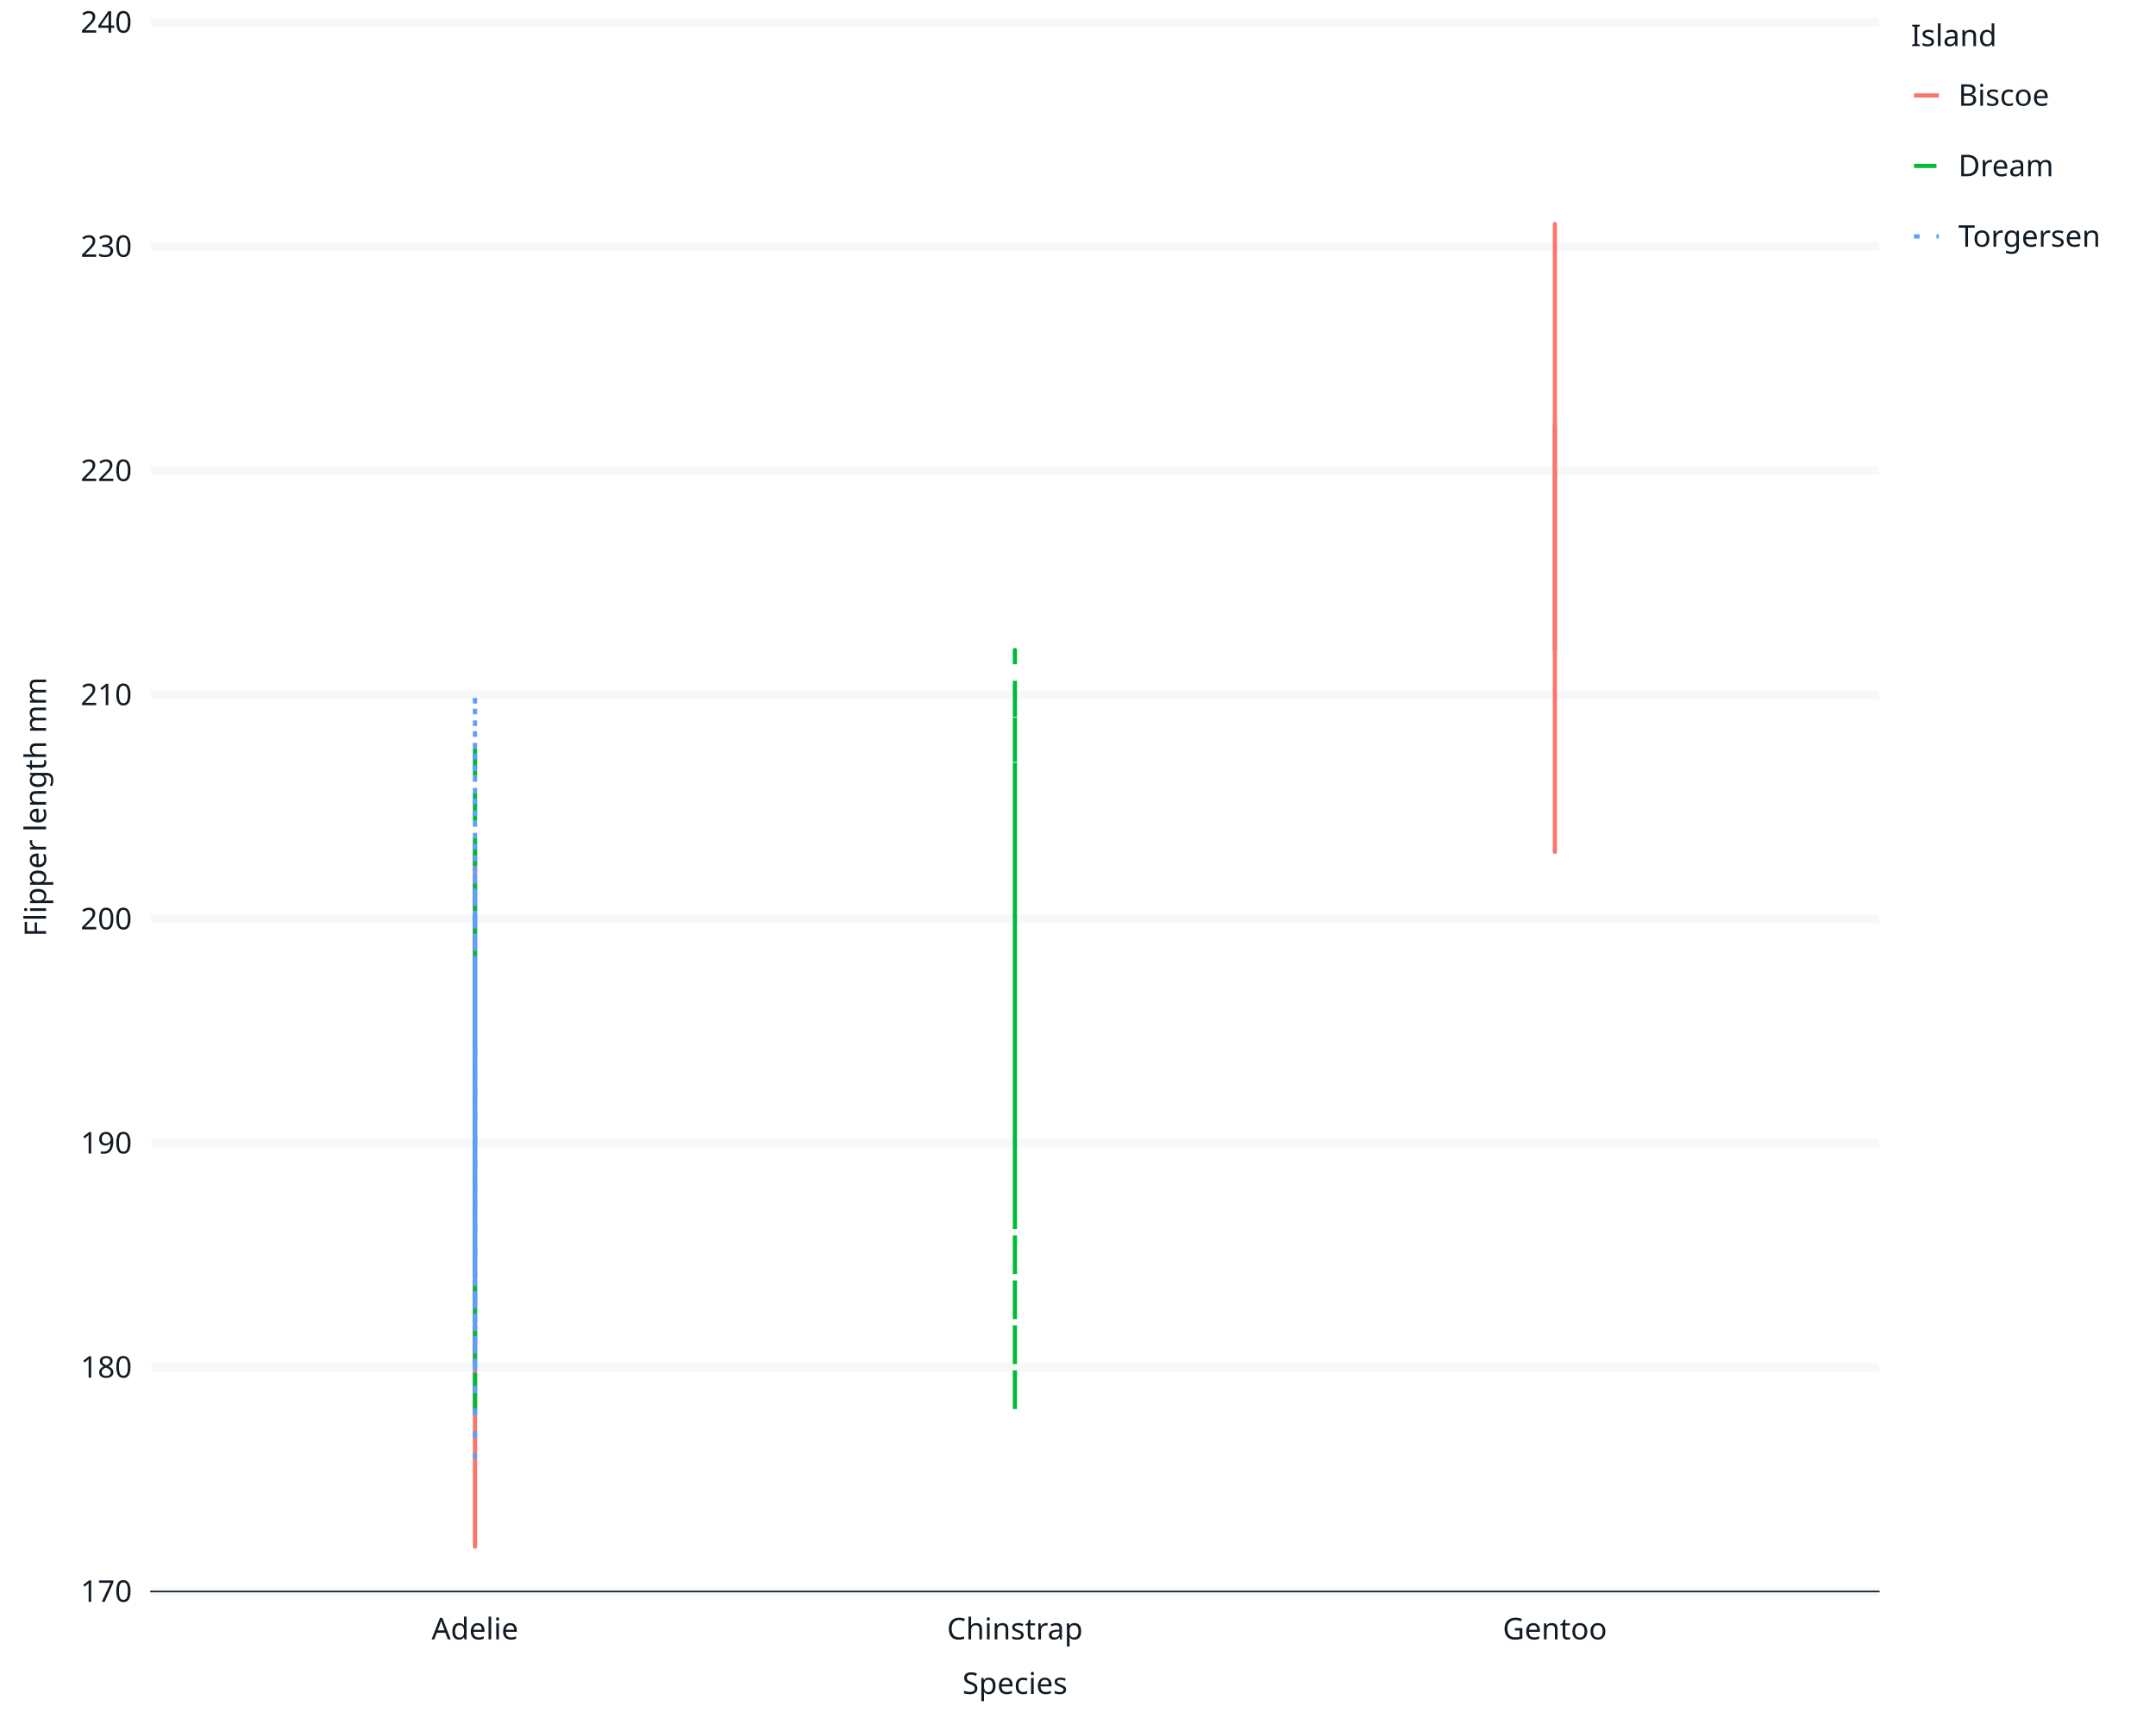
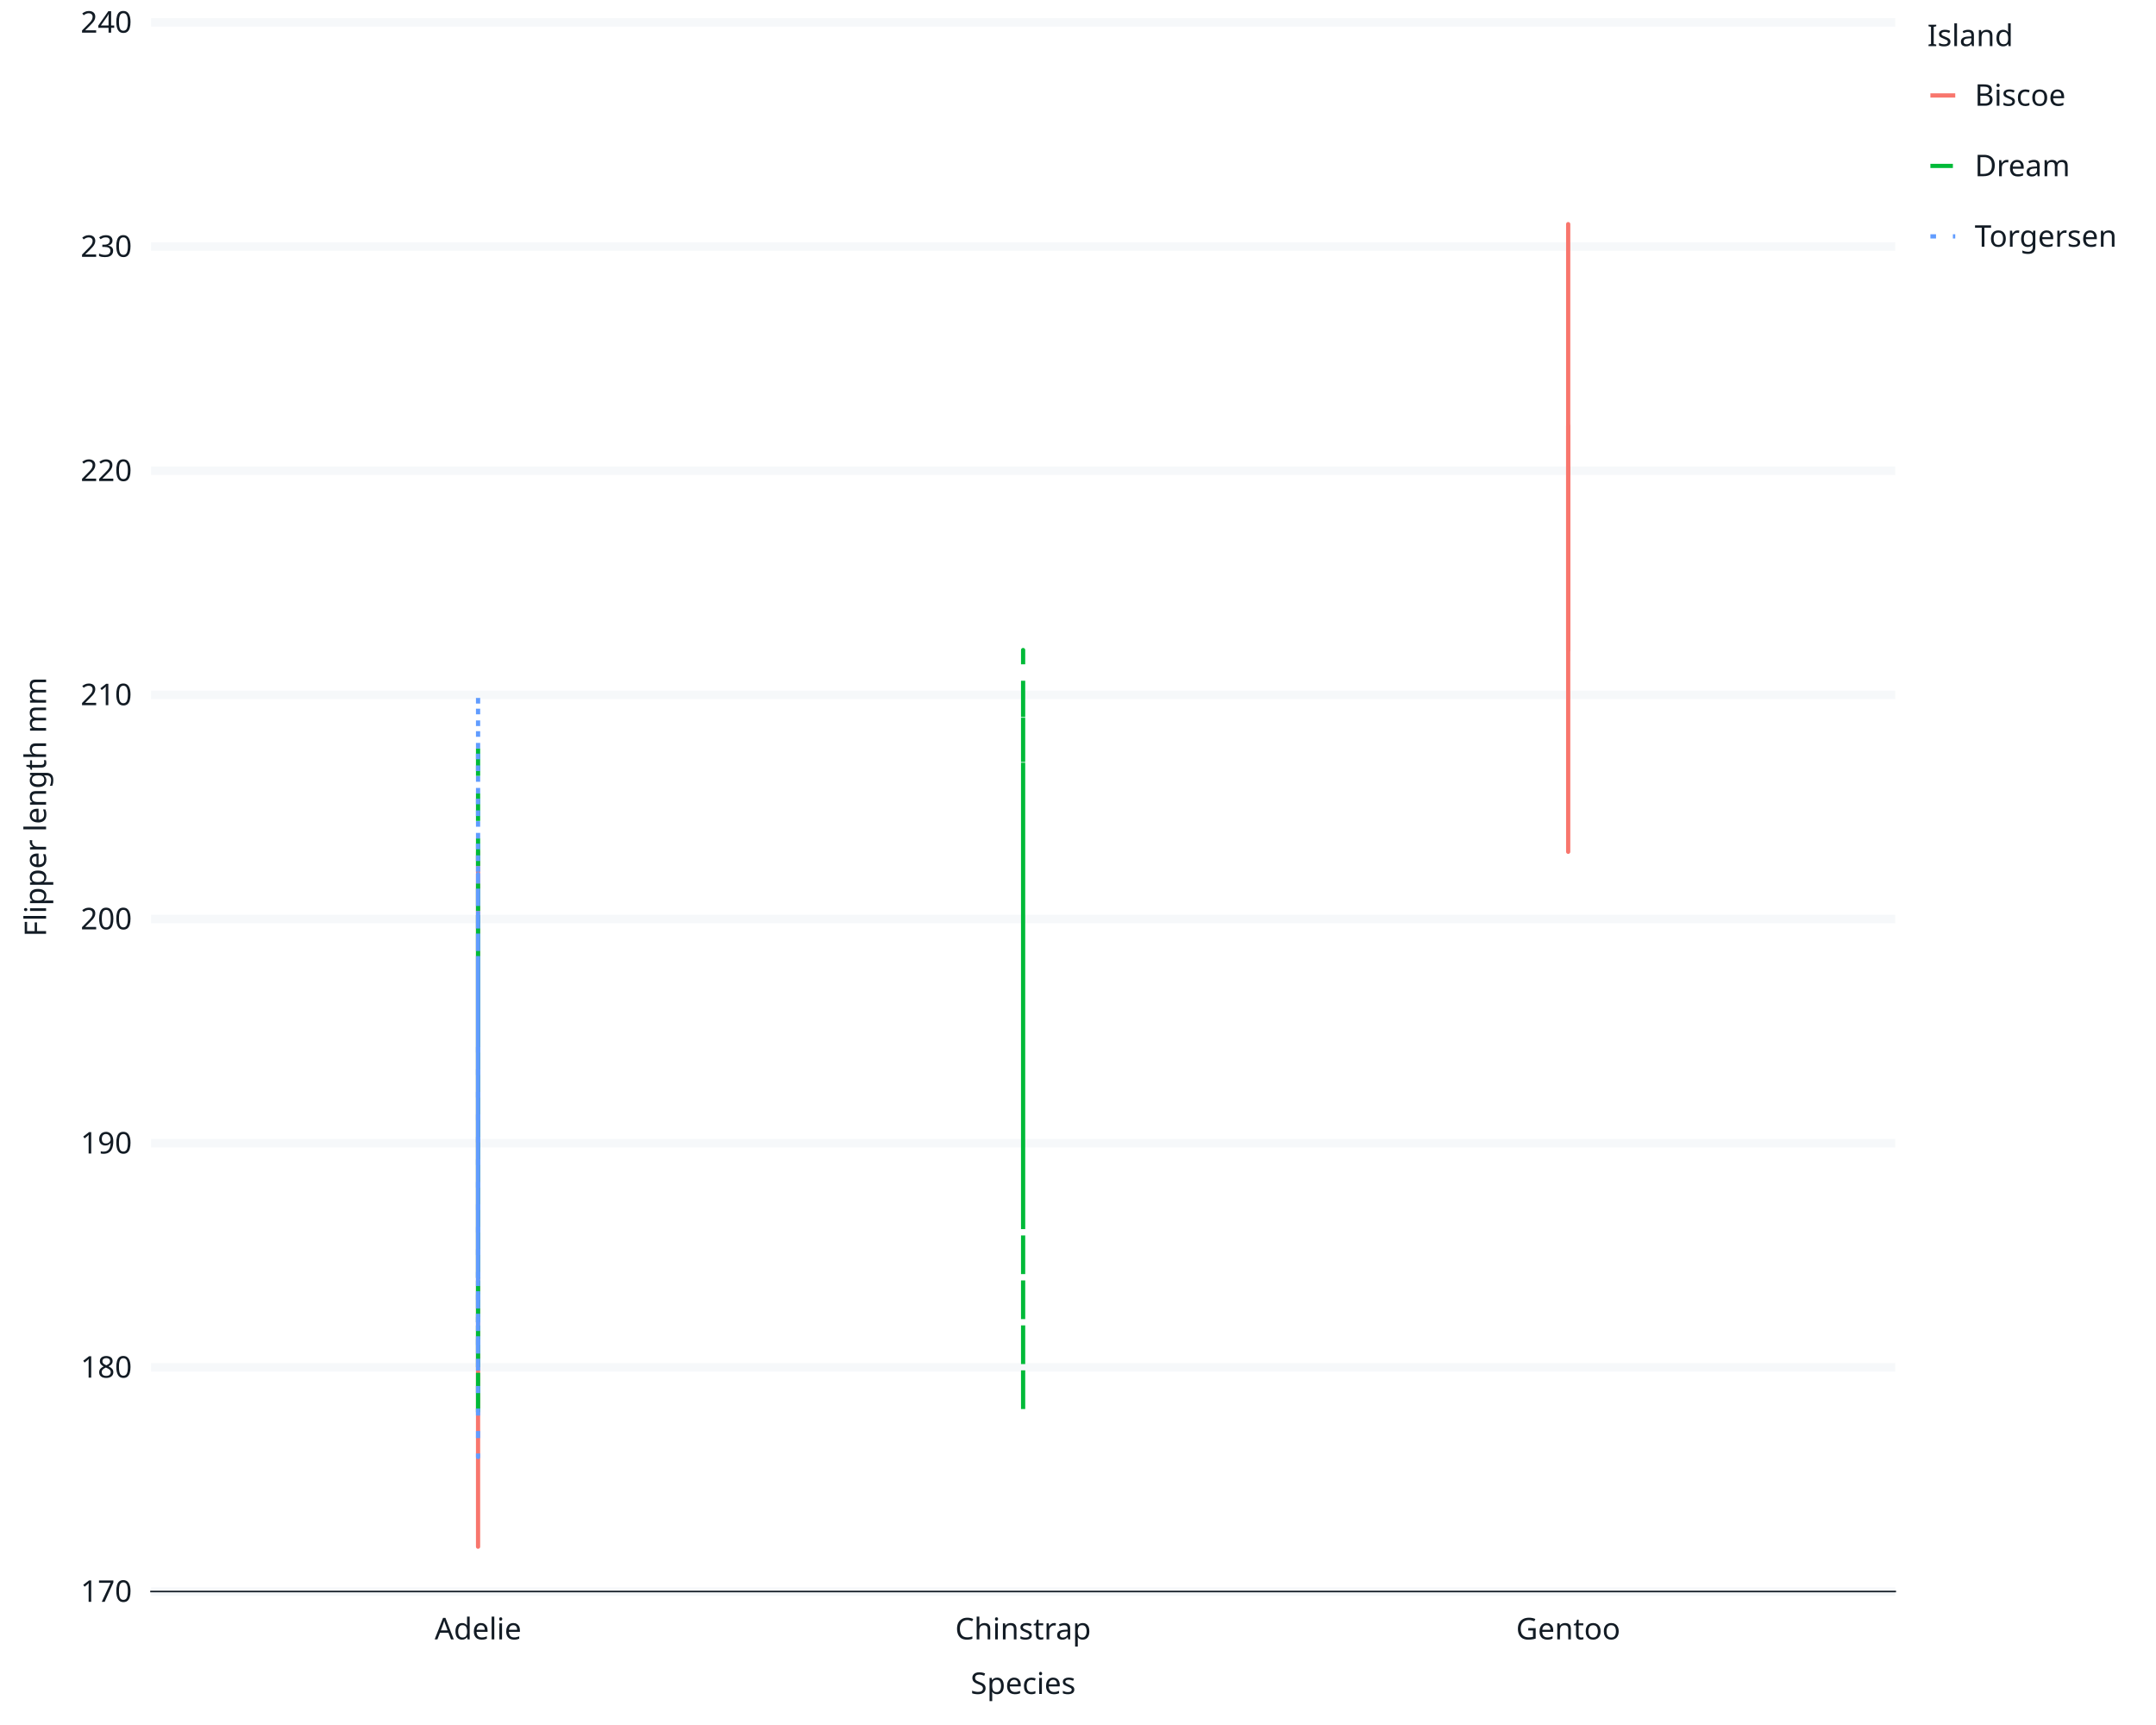
<svg xmlns="http://www.w3.org/2000/svg" class="svglite" data-engine-version="2.0" width="720.00pt" height="576.00pt" viewBox="0 0 720.00 576.00">
  <defs>
    <style type="text/css">
    .svglite line, .svglite polyline, .svglite polygon, .svglite path, .svglite rect, .svglite circle {
      fill: none;
      stroke: #000000;
      stroke-linecap: round;
      stroke-linejoin: round;
      stroke-miterlimit: 10.00;
    }
  </style>
  </defs>
  <rect width="100%" height="100%" style="stroke: none; fill: #FFFFFF;" />
  <defs>
    <clipPath id="cpMC4wMHw3MjAuMDB8MC4wMHw1NzYuMDA=">
      <rect x="0.00" y="0.00" width="720.00" height="576.00" />
    </clipPath>
  </defs>
  <g clip-path="url(#cpMC4wMHw3MjAuMDB8MC4wMHw1NzYuMDA=)">
    <rect x="0.00" y="0.00" width="720.00" height="576.00" style="stroke-width: 1.07; stroke: #FFFFFF; fill: #FFFFFF;" />
-     <rect x="50.43" y="7.47" width="577.01" height="523.96" style="stroke-width: 1.07; stroke: #FFFFFF; fill: #FFFFFF;" />
-     <polyline points="50.43,531.43 627.44,531.43 " style="stroke-width: 2.84; stroke: #F6F8FA; stroke-linecap: butt;" />
-     <polyline points="50.43,456.58 627.44,456.58 " style="stroke-width: 2.84; stroke: #F6F8FA; stroke-linecap: butt;" />
-     <polyline points="50.43,381.73 627.44,381.73 " style="stroke-width: 2.84; stroke: #F6F8FA; stroke-linecap: butt;" />
-     <polyline points="50.43,306.88 627.44,306.88 " style="stroke-width: 2.84; stroke: #F6F8FA; stroke-linecap: butt;" />
-     <polyline points="50.43,232.03 627.44,232.03 " style="stroke-width: 2.84; stroke: #F6F8FA; stroke-linecap: butt;" />
-     <polyline points="50.43,157.18 627.44,157.18 " style="stroke-width: 2.84; stroke: #F6F8FA; stroke-linecap: butt;" />
-     <polyline points="50.43,82.32 627.44,82.32 " style="stroke-width: 2.84; stroke: #F6F8FA; stroke-linecap: butt;" />
-     <polyline points="50.43,7.47 627.44,7.47 " style="stroke-width: 2.84; stroke: #F6F8FA; stroke-linecap: butt;" />
-     <polyline points="158.62,531.43 158.62,7.47 " style="stroke-width: 2.84; stroke: none; stroke-linecap: butt;" />
-     <polyline points="338.93,531.43 338.93,7.47 " style="stroke-width: 2.84; stroke: none; stroke-linecap: butt;" />
-     <polyline points="519.25,531.43 519.25,7.47 " style="stroke-width: 2.84; stroke: none; stroke-linecap: butt;" />
-     <polyline points="158.62,501.49 158.62,456.58 158.62,389.22 158.62,419.16 158.62,456.58 158.62,404.19 158.62,434.13 158.62,404.19 158.62,516.46 158.62,456.58 158.62,411.67 158.62,396.70 158.62,381.73 158.62,306.88 158.62,404.19 158.62,374.25 158.62,411.67 158.62,359.28 158.62,449.10 158.62,351.79 158.62,419.16 158.62,344.30 158.62,419.16 158.62,366.76 158.62,426.64 158.62,366.76 158.62,344.30 158.62,396.70 158.62,366.76 158.62,284.42 158.62,434.13 158.62,381.73 158.62,359.28 158.62,426.64 158.62,314.36 158.62,381.73 158.62,449.10 158.62,329.33 158.62,321.85 158.62,374.25 158.62,359.28 158.62,329.33 158.62,374.25 158.62,336.82 " style="stroke-width: 1.41; stroke: #F8766D; stroke-linecap: butt;" />
-     <polyline points="158.62,471.55 158.62,471.55 158.62,396.70 158.62,426.64 158.62,344.30 158.62,336.82 158.62,381.73 158.62,456.58 158.62,449.10 158.62,426.64 158.62,441.61 158.62,344.30 158.62,411.67 158.62,336.82 158.62,419.16 158.62,381.73 158.62,441.61 158.62,464.07 158.62,381.73 158.62,374.25 158.62,374.25 158.62,351.79 158.62,381.73 158.62,389.22 158.62,389.22 158.62,381.73 158.62,291.91 158.62,269.45 158.62,419.16 158.62,411.67 158.62,404.19 158.62,247.00 158.62,381.73 158.62,336.82 158.62,471.55 158.62,366.76 158.62,359.28 158.62,314.36 158.62,404.19 158.62,381.73 158.62,374.25 158.62,306.88 158.62,419.16 158.62,359.28 158.62,359.28 158.62,404.19 158.62,396.70 158.62,381.73 158.62,366.76 158.62,419.16 158.62,381.73 158.62,426.64 158.62,344.30 158.62,359.28 158.62,404.19 158.62,299.39 " style="stroke-width: 1.41; stroke: #00BA38; stroke-dasharray: 7.51,7.51; stroke-linecap: butt;" />
-     <polyline points="158.62,449.10 158.62,411.67 158.62,344.30 " style="stroke-width: 1.41; stroke: #619CFF; stroke-dasharray: 1.88,5.63; stroke-linecap: butt;" />
-     <polyline points="158.62,359.28 158.62,381.73 158.62,449.10 158.62,344.30 158.62,359.28 158.62,381.73 158.62,411.67 158.62,456.58 158.62,441.61 158.62,374.25 158.62,321.85 158.62,419.16 158.62,344.30 158.62,329.33 158.62,426.64 158.62,351.79 158.62,381.73 158.62,321.85 158.62,381.73 158.62,381.73 158.62,336.82 158.62,329.33 158.62,381.73 158.62,344.30 158.62,374.25 158.62,426.64 158.62,404.19 158.62,344.30 158.62,389.22 158.62,336.82 158.62,404.19 158.62,359.28 158.62,396.70 158.62,314.36 158.62,389.22 158.62,389.22 158.62,404.19 158.62,321.85 158.62,486.52 158.62,291.91 158.62,411.67 158.62,314.36 158.62,374.25 158.62,344.30 158.62,374.25 158.62,232.03 158.62,381.73 158.62,329.33 " style="stroke-width: 1.41; stroke: #619CFF; stroke-dasharray: 1.88,5.63; stroke-linecap: butt;" />
-     <polyline points="338.93,366.76 338.93,336.82 338.93,359.28 338.93,396.70 338.93,329.33 338.93,321.85 338.93,471.55 338.93,329.33 338.93,344.30 338.93,321.85 338.93,359.28 338.93,351.79 338.93,419.16 338.93,299.39 338.93,381.73 338.93,299.39 338.93,329.33 338.93,449.10 338.93,381.73 338.93,344.30 338.93,449.10 338.93,374.25 338.93,404.19 338.93,359.28 338.93,344.30 338.93,329.33 338.93,306.88 338.93,306.88 338.93,374.25 338.93,269.45 338.93,404.19 338.93,299.39 338.93,404.19 338.93,284.42 338.93,344.30 338.93,314.36 338.93,344.30 338.93,232.03 338.93,366.76 338.93,269.45 338.93,232.03 338.93,404.19 338.93,336.82 338.93,336.82 338.93,336.82 338.93,299.39 338.93,381.73 338.93,217.06 338.93,404.19 338.93,321.85 338.93,314.36 338.93,299.39 338.93,359.28 338.93,284.42 338.93,404.19 338.93,329.33 338.93,374.25 338.93,284.42 338.93,291.91 338.93,351.79 338.93,261.97 338.93,389.22 338.93,344.30 338.93,254.48 338.93,291.91 338.93,359.28 338.93,232.03 338.93,321.85 " style="stroke-width: 1.41; stroke: #00BA38; stroke-dasharray: 7.51,7.51; stroke-linecap: butt;" />
-     <polyline points="519.25,224.54 519.25,82.32 519.25,232.03 519.25,172.15 519.25,194.60 519.25,232.03 519.25,224.54 519.25,164.66 519.25,239.51 519.25,194.60 519.25,202.09 519.25,187.12 519.25,202.09 519.25,209.57 519.25,232.03 519.25,179.63 519.25,232.03 519.25,149.69 519.25,239.51 519.25,142.21 519.25,172.15 519.25,194.60 519.25,209.57 519.25,194.60 519.25,194.60 519.25,194.60 519.25,187.12 519.25,194.60 519.25,232.03 519.25,157.18 519.25,142.21 519.25,239.51 519.25,254.48 519.25,82.32 519.25,157.18 519.25,157.18 519.25,209.57 519.25,164.66 519.25,247.00 519.25,247.00 519.25,247.00 519.25,119.75 519.25,232.03 519.25,187.12 519.25,142.21 519.25,179.63 519.25,232.03 519.25,119.75 519.25,209.57 519.25,194.60 519.25,232.03 519.25,157.18 519.25,232.03 519.25,119.75 519.25,179.63 519.25,157.18 519.25,247.00 519.25,157.18 519.25,247.00 519.25,127.23 519.25,247.00 519.25,149.69 519.25,202.09 519.25,74.84 519.25,164.66 519.25,82.32 519.25,202.09 519.25,89.81 519.25,157.18 519.25,134.72 519.25,187.12 519.25,149.69 519.25,149.69 519.25,179.63 519.25,187.12 519.25,82.32 519.25,239.51 519.25,157.18 519.25,194.60 519.25,134.72 519.25,217.06 519.25,149.69 519.25,217.06 519.25,127.23 519.25,217.06 519.25,97.29 519.25,172.15 519.25,172.15 519.25,217.06 519.25,82.32 519.25,172.15 519.25,97.29 519.25,217.06 519.25,127.23 519.25,202.09 519.25,112.26 519.25,187.12 519.25,142.21 519.25,284.42 519.25,119.75 519.25,164.66 519.25,97.29 519.25,194.60 519.25,97.29 519.25,187.12 519.25,194.60 519.25,232.03 519.25,164.66 519.25,247.00 519.25,239.51 519.25,187.12 519.25,89.81 519.25,209.57 519.25,82.32 519.25,179.63 519.25,82.32 519.25,179.63 519.25,142.21 519.25,202.09 " style="stroke-width: 1.41; stroke: #F8766D; stroke-linecap: butt;" />
-     <polyline points="519.25,194.60 519.25,142.21 519.25,217.06 519.25,209.57 " style="stroke-width: 1.41; stroke: #F8766D; stroke-linecap: butt;" />
+     <rect x="50.43" y="7.47" width="582.49" height="523.96" style="stroke-width: 1.07; stroke: #FFFFFF; fill: #FFFFFF;" />
+     <polyline points="50.43,531.43 632.92,531.43 " style="stroke-width: 2.84; stroke: #F6F8FA; stroke-linecap: butt;" />
+     <polyline points="50.43,456.58 632.92,456.58 " style="stroke-width: 2.84; stroke: #F6F8FA; stroke-linecap: butt;" />
+     <polyline points="50.43,381.73 632.92,381.73 " style="stroke-width: 2.84; stroke: #F6F8FA; stroke-linecap: butt;" />
+     <polyline points="50.43,306.88 632.92,306.88 " style="stroke-width: 2.84; stroke: #F6F8FA; stroke-linecap: butt;" />
+     <polyline points="50.43,232.03 632.92,232.03 " style="stroke-width: 2.84; stroke: #F6F8FA; stroke-linecap: butt;" />
+     <polyline points="50.43,157.18 632.92,157.18 " style="stroke-width: 2.84; stroke: #F6F8FA; stroke-linecap: butt;" />
+     <polyline points="50.43,82.32 632.92,82.32 " style="stroke-width: 2.84; stroke: #F6F8FA; stroke-linecap: butt;" />
+     <polyline points="50.43,7.47 632.92,7.47 " style="stroke-width: 2.84; stroke: #F6F8FA; stroke-linecap: butt;" />
+     <polyline points="159.65,531.43 159.65,7.47 " style="stroke-width: 2.84; stroke: none; stroke-linecap: butt;" />
+     <polyline points="341.67,531.43 341.67,7.47 " style="stroke-width: 2.84; stroke: none; stroke-linecap: butt;" />
+     <polyline points="523.70,531.43 523.70,7.47 " style="stroke-width: 2.84; stroke: none; stroke-linecap: butt;" />
+     <polyline points="159.65,501.49 159.65,456.58 159.65,389.22 159.65,419.16 159.65,456.58 159.65,404.19 159.65,434.13 159.65,404.19 159.65,516.46 159.65,456.58 159.65,411.67 159.65,396.70 159.65,381.73 159.65,306.88 159.65,404.19 159.65,374.25 159.65,411.67 159.65,359.28 159.65,449.10 159.65,351.79 159.65,419.16 159.65,344.30 159.65,419.16 159.65,366.76 159.65,426.64 159.65,366.76 159.65,344.30 159.65,396.70 159.65,366.76 159.65,284.42 159.65,434.13 159.65,381.73 159.65,359.28 159.65,426.64 159.65,314.36 159.65,381.73 159.65,449.10 159.65,329.33 159.65,321.85 159.65,374.25 159.65,359.28 159.65,329.33 159.65,374.25 159.65,336.82 " style="stroke-width: 1.41; stroke: #F8766D; stroke-linecap: butt;" />
+     <polyline points="159.65,471.55 159.65,471.55 159.65,396.70 159.65,426.64 159.65,344.30 159.65,336.82 159.65,381.73 159.65,456.58 159.65,449.10 159.65,426.64 159.65,441.61 159.65,344.30 159.65,411.67 159.65,336.82 159.65,419.16 159.65,381.73 159.65,441.61 159.65,464.07 159.65,381.73 159.65,374.25 159.65,374.25 159.65,351.79 159.65,381.73 159.65,389.22 159.65,389.22 159.65,381.73 159.65,291.91 159.65,269.45 159.65,419.16 159.65,411.67 159.65,404.19 159.65,247.00 159.65,381.73 159.65,336.82 159.65,471.55 159.65,366.76 159.65,359.28 159.65,314.36 159.65,404.19 159.65,381.73 159.65,374.25 159.65,306.88 159.65,419.16 159.65,359.28 159.65,359.28 159.65,404.19 159.65,396.70 159.65,381.73 159.65,366.76 159.65,419.16 159.65,381.73 159.65,426.64 159.65,344.30 159.65,359.28 159.65,404.19 159.65,299.39 " style="stroke-width: 1.41; stroke: #00BA38; stroke-dasharray: 7.51,7.51; stroke-linecap: butt;" />
+     <polyline points="159.65,449.10 159.65,411.67 159.65,344.30 " style="stroke-width: 1.41; stroke: #619CFF; stroke-dasharray: 1.88,5.63; stroke-linecap: butt;" />
+     <polyline points="159.65,359.28 159.65,381.73 159.65,449.10 159.65,344.30 159.65,359.28 159.65,381.73 159.65,411.67 159.65,456.58 159.65,441.61 159.65,374.25 159.65,321.85 159.65,419.16 159.65,344.30 159.65,329.33 159.65,426.64 159.65,351.79 159.65,381.73 159.65,321.85 159.65,381.73 159.65,381.73 159.65,336.82 159.65,329.33 159.65,381.73 159.65,344.30 159.65,374.25 159.65,426.64 159.65,404.19 159.65,344.30 159.65,389.22 159.65,336.82 159.65,404.19 159.65,359.28 159.65,396.70 159.65,314.36 159.65,389.22 159.65,389.22 159.65,404.19 159.65,321.85 159.65,486.52 159.65,291.91 159.65,411.67 159.65,314.36 159.65,374.25 159.65,344.30 159.65,374.25 159.65,232.03 159.65,381.73 159.65,329.33 " style="stroke-width: 1.41; stroke: #619CFF; stroke-dasharray: 1.88,5.63; stroke-linecap: butt;" />
+     <polyline points="341.67,366.76 341.67,336.82 341.67,359.28 341.67,396.70 341.67,329.33 341.67,321.85 341.67,471.55 341.67,329.33 341.67,344.30 341.67,321.85 341.67,359.28 341.67,351.79 341.67,419.16 341.67,299.39 341.67,381.73 341.67,299.39 341.67,329.33 341.67,449.10 341.67,381.73 341.67,344.30 341.67,449.10 341.67,374.25 341.67,404.19 341.67,359.28 341.67,344.30 341.67,329.33 341.67,306.88 341.67,306.88 341.67,374.25 341.67,269.45 341.67,404.19 341.67,299.39 341.67,404.19 341.67,284.42 341.67,344.30 341.67,314.36 341.67,344.30 341.67,232.03 341.67,366.76 341.67,269.45 341.67,232.03 341.67,404.19 341.67,336.82 341.67,336.82 341.67,336.82 341.67,299.39 341.67,381.73 341.67,217.06 341.67,404.19 341.67,321.85 341.67,314.36 341.67,299.39 341.67,359.28 341.67,284.42 341.67,404.19 341.67,329.33 341.67,374.25 341.67,284.42 341.67,291.91 341.67,351.79 341.67,261.97 341.67,389.22 341.67,344.30 341.67,254.48 341.67,291.91 341.67,359.28 341.67,232.03 341.67,321.85 " style="stroke-width: 1.41; stroke: #00BA38; stroke-dasharray: 7.51,7.51; stroke-linecap: butt;" />
+     <polyline points="523.70,224.54 523.70,82.32 523.70,232.03 523.70,172.15 523.70,194.60 523.70,232.03 523.70,224.54 523.70,164.66 523.70,239.51 523.70,194.60 523.70,202.09 523.70,187.12 523.70,202.09 523.70,209.57 523.70,232.03 523.70,179.63 523.70,232.03 523.70,149.69 523.70,239.51 523.70,142.21 523.70,172.15 523.70,194.60 523.70,209.57 523.70,194.60 523.70,194.60 523.70,194.60 523.70,187.12 523.70,194.60 523.70,232.03 523.70,157.18 523.70,142.21 523.70,239.51 523.70,254.48 523.70,82.32 523.70,157.18 523.70,157.18 523.70,209.57 523.70,164.66 523.70,247.00 523.70,247.00 523.70,247.00 523.70,119.75 523.70,232.03 523.70,187.12 523.70,142.21 523.70,179.63 523.70,232.03 523.70,119.75 523.70,209.57 523.70,194.60 523.70,232.03 523.70,157.18 523.70,232.03 523.70,119.75 523.70,179.63 523.70,157.18 523.70,247.00 523.70,157.18 523.70,247.00 523.70,127.23 523.70,247.00 523.70,149.69 523.70,202.09 523.70,74.84 523.70,164.66 523.70,82.32 523.70,202.09 523.70,89.81 523.70,157.18 523.70,134.72 523.70,187.12 523.70,149.69 523.70,149.69 523.70,179.63 523.70,187.12 523.70,82.32 523.70,239.51 523.70,157.18 523.70,194.60 523.70,134.72 523.70,217.06 523.70,149.69 523.70,217.06 523.70,127.23 523.70,217.06 523.70,97.29 523.70,172.15 523.70,172.15 523.70,217.06 523.70,82.32 523.70,172.15 523.70,97.29 523.70,217.06 523.70,127.23 523.70,202.09 523.70,112.26 523.70,187.12 523.70,142.21 523.70,284.42 523.70,119.75 523.70,164.66 523.70,97.29 523.70,194.60 523.70,97.29 523.70,187.12 523.70,194.60 523.70,232.03 523.70,164.66 523.70,247.00 523.70,239.51 523.70,187.12 523.70,89.81 523.70,209.57 523.70,82.32 523.70,179.63 523.70,82.32 523.70,179.63 523.70,142.21 523.70,202.09 " style="stroke-width: 1.41; stroke: #F8766D; stroke-linecap: butt;" />
+     <polyline points="523.70,194.60 523.70,142.21 523.70,217.06 523.70,209.57 " style="stroke-width: 1.41; stroke: #F8766D; stroke-linecap: butt;" />
    <polyline points="50.43,531.43 50.43,7.47 " style="stroke-width: 0.53; stroke: none; stroke-linecap: square;" />
    <text x="44.07" y="534.87" text-anchor="end" style="font-size: 10.00px; fill: #121B24; font-family: sans;" textLength="16.69px" lengthAdjust="spacingAndGlyphs">170</text>
    <text x="44.07" y="460.02" text-anchor="end" style="font-size: 10.00px; fill: #121B24; font-family: sans;" textLength="16.69px" lengthAdjust="spacingAndGlyphs">180</text>
    <text x="44.07" y="385.17" text-anchor="end" style="font-size: 10.00px; fill: #121B24; font-family: sans;" textLength="16.69px" lengthAdjust="spacingAndGlyphs">190</text>
    <text x="44.07" y="310.32" text-anchor="end" style="font-size: 10.00px; fill: #121B24; font-family: sans;" textLength="16.69px" lengthAdjust="spacingAndGlyphs">200</text>
    <text x="44.07" y="235.47" text-anchor="end" style="font-size: 10.00px; fill: #121B24; font-family: sans;" textLength="16.69px" lengthAdjust="spacingAndGlyphs">210</text>
    <text x="44.07" y="160.62" text-anchor="end" style="font-size: 10.00px; fill: #121B24; font-family: sans;" textLength="16.69px" lengthAdjust="spacingAndGlyphs">220</text>
    <text x="44.07" y="85.76" text-anchor="end" style="font-size: 10.00px; fill: #121B24; font-family: sans;" textLength="16.69px" lengthAdjust="spacingAndGlyphs">230</text>
    <text x="44.07" y="10.91" text-anchor="end" style="font-size: 10.00px; fill: #121B24; font-family: sans;" textLength="16.69px" lengthAdjust="spacingAndGlyphs">240</text>
    <polyline points="46.81,531.43 50.43,531.43 " style="stroke-width: 0.53; stroke: none; stroke-linecap: butt;" />
    <polyline points="46.81,456.58 50.43,456.58 " style="stroke-width: 0.53; stroke: none; stroke-linecap: butt;" />
    <polyline points="46.81,381.73 50.43,381.73 " style="stroke-width: 0.53; stroke: none; stroke-linecap: butt;" />
    <polyline points="46.81,306.88 50.43,306.88 " style="stroke-width: 0.53; stroke: none; stroke-linecap: butt;" />
    <polyline points="46.81,232.03 50.43,232.03 " style="stroke-width: 0.53; stroke: none; stroke-linecap: butt;" />
    <polyline points="46.81,157.18 50.43,157.18 " style="stroke-width: 0.53; stroke: none; stroke-linecap: butt;" />
    <polyline points="46.81,82.32 50.43,82.32 " style="stroke-width: 0.53; stroke: none; stroke-linecap: butt;" />
    <polyline points="46.81,7.47 50.43,7.47 " style="stroke-width: 0.53; stroke: none; stroke-linecap: butt;" />
-     <polyline points="50.43,531.43 627.44,531.43 " style="stroke-width: 0.53; stroke: #121B24; stroke-linecap: square;" />
-     <polyline points="158.62,535.05 158.62,531.43 " style="stroke-width: 0.53; stroke: none; stroke-linecap: butt;" />
-     <polyline points="338.93,535.05 338.93,531.43 " style="stroke-width: 0.53; stroke: none; stroke-linecap: butt;" />
-     <polyline points="519.25,535.05 519.25,531.43 " style="stroke-width: 0.53; stroke: none; stroke-linecap: butt;" />
-     <text x="158.62" y="547.41" text-anchor="middle" style="font-size: 10.00px; fill: #121B24; font-family: sans;" textLength="27.80px" lengthAdjust="spacingAndGlyphs">Adelie</text>
-     <text x="338.93" y="547.41" text-anchor="middle" style="font-size: 10.00px; fill: #121B24; font-family: sans;" textLength="42.80px" lengthAdjust="spacingAndGlyphs">Chinstrap</text>
-     <text x="519.25" y="547.41" text-anchor="middle" style="font-size: 10.00px; fill: #121B24; font-family: sans;" textLength="32.81px" lengthAdjust="spacingAndGlyphs">Gentoo</text>
-     <text x="338.93" y="565.63" text-anchor="middle" style="font-size: 10.00px; fill: #121B24; font-family: sans;" textLength="35.59px" lengthAdjust="spacingAndGlyphs">Species</text>
+     <polyline points="50.43,531.43 632.92,531.43 " style="stroke-width: 0.53; stroke: #121B24; stroke-linecap: square;" />
+     <polyline points="159.65,535.05 159.65,531.43 " style="stroke-width: 0.53; stroke: none; stroke-linecap: butt;" />
+     <polyline points="341.67,535.05 341.67,531.43 " style="stroke-width: 0.53; stroke: none; stroke-linecap: butt;" />
+     <polyline points="523.70,535.05 523.70,531.43 " style="stroke-width: 0.53; stroke: none; stroke-linecap: butt;" />
+     <text x="159.65" y="547.41" text-anchor="middle" style="font-size: 10.00px; fill: #121B24; font-family: sans;" textLength="27.80px" lengthAdjust="spacingAndGlyphs">Adelie</text>
+     <text x="341.67" y="547.41" text-anchor="middle" style="font-size: 10.00px; fill: #121B24; font-family: sans;" textLength="42.80px" lengthAdjust="spacingAndGlyphs">Chinstrap</text>
+     <text x="523.70" y="547.41" text-anchor="middle" style="font-size: 10.00px; fill: #121B24; font-family: sans;" textLength="32.81px" lengthAdjust="spacingAndGlyphs">Gentoo</text>
+     <text x="341.67" y="565.63" text-anchor="middle" style="font-size: 10.00px; fill: #121B24; font-family: sans;" textLength="35.59px" lengthAdjust="spacingAndGlyphs">Species</text>
    <text transform="translate(15.39,269.45) rotate(-90)" text-anchor="middle" style="font-size: 10.00px; fill: #121B24; font-family: sans;" textLength="80.03px" lengthAdjust="spacingAndGlyphs">Flipper length mm</text>
-     <rect x="635.41" y="7.47" width="69.65" height="81.42" style="stroke-width: 1.07; stroke: #FFFFFF; fill: #FFFFFF;" />
-     <text x="638.15" y="15.39" style="font-size: 10.00px; fill: #121B24; font-family: sans;" textLength="26.69px" lengthAdjust="spacingAndGlyphs">Island</text>
-     <rect x="638.15" y="21.91" width="10.37" height="19.92" style="stroke-width: 1.07; stroke: #FFFFFF; fill: #FFFFFF;" />
-     <line x1="639.18" y1="31.87" x2="647.48" y2="31.87" style="stroke-width: 1.41; stroke: #F8766D; stroke-linecap: butt;" />
-     <rect x="638.15" y="45.44" width="10.37" height="19.92" style="stroke-width: 1.07; stroke: #FFFFFF; fill: #FFFFFF;" />
-     <line x1="639.18" y1="55.40" x2="647.48" y2="55.40" style="stroke-width: 1.41; stroke: #00BA38; stroke-dasharray: 7.51,7.51; stroke-linecap: butt;" />
-     <rect x="638.15" y="68.98" width="10.37" height="19.92" style="stroke-width: 1.07; stroke: #FFFFFF; fill: #FFFFFF;" />
-     <line x1="639.18" y1="78.93" x2="647.48" y2="78.93" style="stroke-width: 1.41; stroke: #619CFF; stroke-dasharray: 1.88,5.63; stroke-linecap: butt;" />
-     <text x="653.99" y="35.31" style="font-size: 10.00px; fill: #121B24; font-family: sans;" textLength="30.02px" lengthAdjust="spacingAndGlyphs">Biscoe</text>
-     <text x="653.99" y="58.84" style="font-size: 10.00px; fill: #121B24; font-family: sans;" textLength="30.01px" lengthAdjust="spacingAndGlyphs">Dream</text>
-     <text x="653.99" y="82.38" style="font-size: 10.00px; fill: #121B24; font-family: sans;" textLength="45.58px" lengthAdjust="spacingAndGlyphs">Torgersen</text>
+     <rect x="640.89" y="7.47" width="64.17" height="81.42" style="stroke-width: 1.07; stroke: #FFFFFF; fill: #FFFFFF;" />
+     <text x="643.63" y="15.39" style="font-size: 10.00px; fill: #121B24; font-family: sans;" textLength="26.69px" lengthAdjust="spacingAndGlyphs">Island</text>
+     <rect x="643.63" y="21.91" width="10.37" height="19.92" style="stroke-width: 1.07; stroke: #FFFFFF; fill: #FFFFFF;" />
+     <line x1="644.66" y1="31.87" x2="652.96" y2="31.87" style="stroke-width: 1.41; stroke: #F8766D; stroke-linecap: butt;" />
+     <rect x="643.63" y="45.44" width="10.37" height="19.92" style="stroke-width: 1.07; stroke: #FFFFFF; fill: #FFFFFF;" />
+     <line x1="644.66" y1="55.40" x2="652.96" y2="55.40" style="stroke-width: 1.41; stroke: #00BA38; stroke-dasharray: 7.51,7.51; stroke-linecap: butt;" />
+     <rect x="643.63" y="68.98" width="10.37" height="19.92" style="stroke-width: 1.07; stroke: #FFFFFF; fill: #FFFFFF;" />
+     <line x1="644.66" y1="78.93" x2="652.96" y2="78.93" style="stroke-width: 1.41; stroke: #619CFF; stroke-dasharray: 1.88,5.63; stroke-linecap: butt;" />
+     <text x="659.47" y="35.31" style="font-size: 10.00px; fill: #121B24; font-family: sans;" textLength="30.02px" lengthAdjust="spacingAndGlyphs">Biscoe</text>
+     <text x="659.47" y="58.84" style="font-size: 10.00px; fill: #121B24; font-family: sans;" textLength="30.01px" lengthAdjust="spacingAndGlyphs">Dream</text>
+     <text x="659.47" y="82.38" style="font-size: 10.00px; fill: #121B24; font-family: sans;" textLength="45.58px" lengthAdjust="spacingAndGlyphs">Torgersen</text>
  </g>
</svg>
